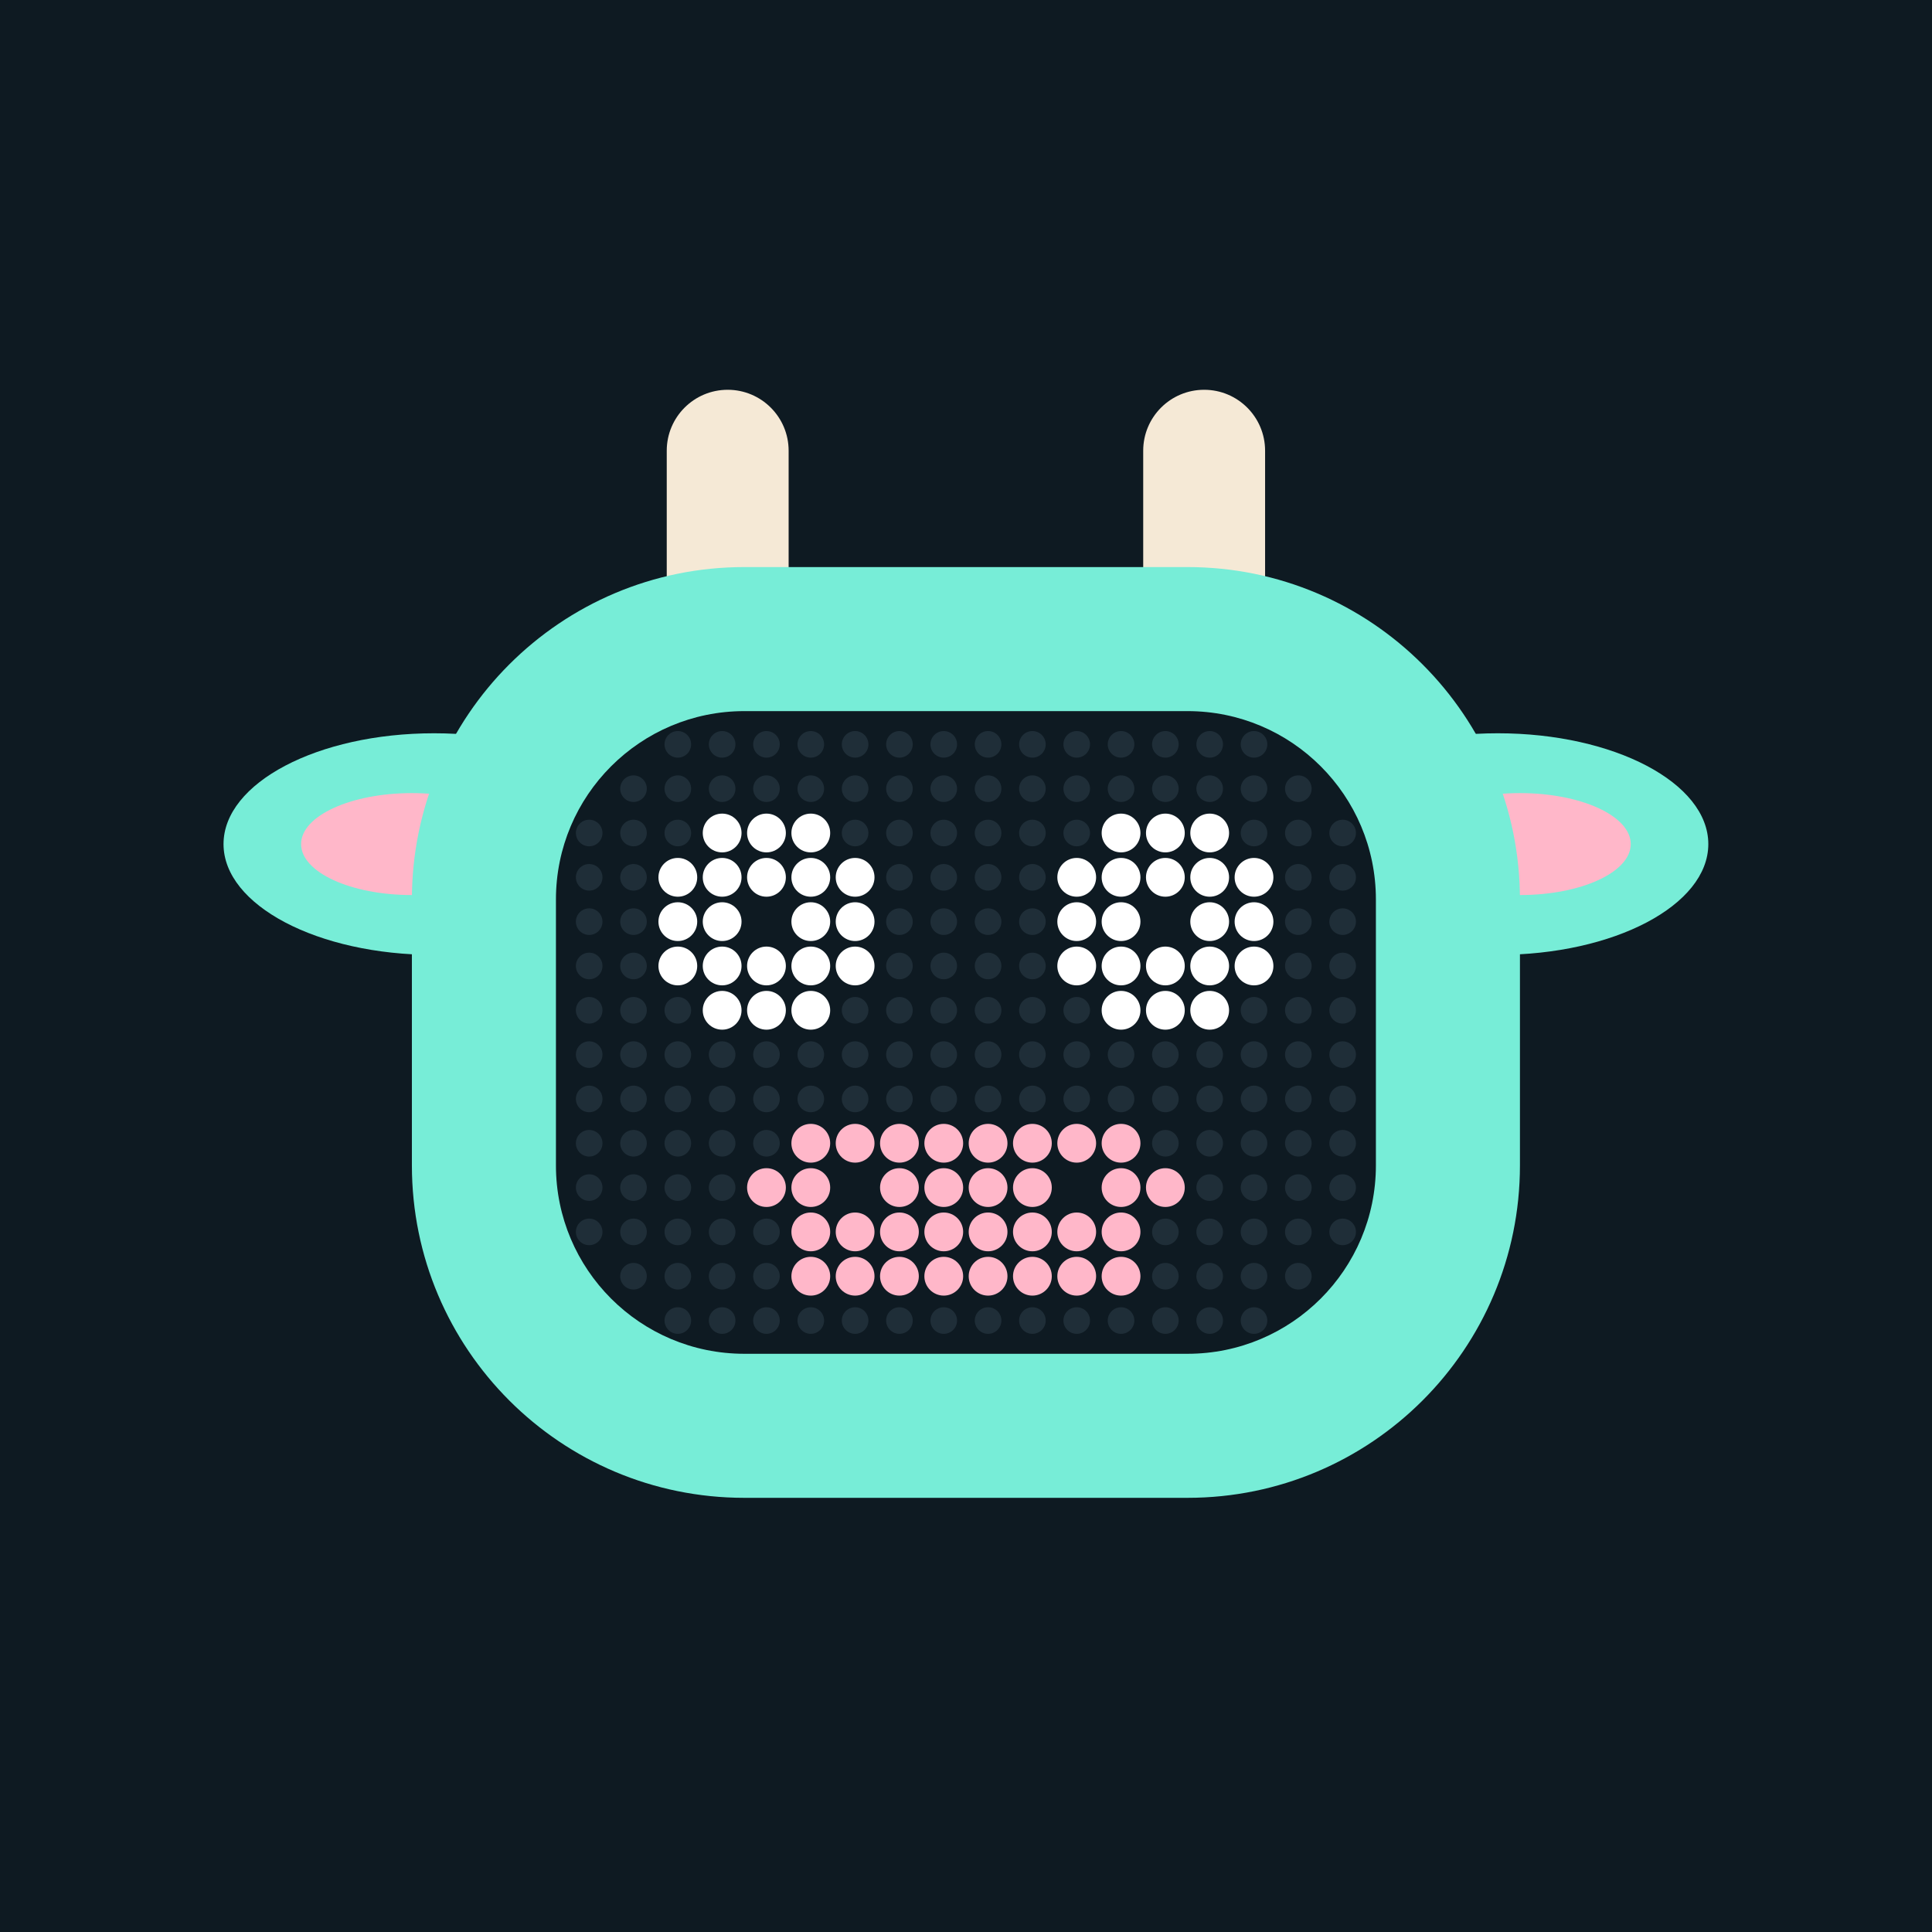
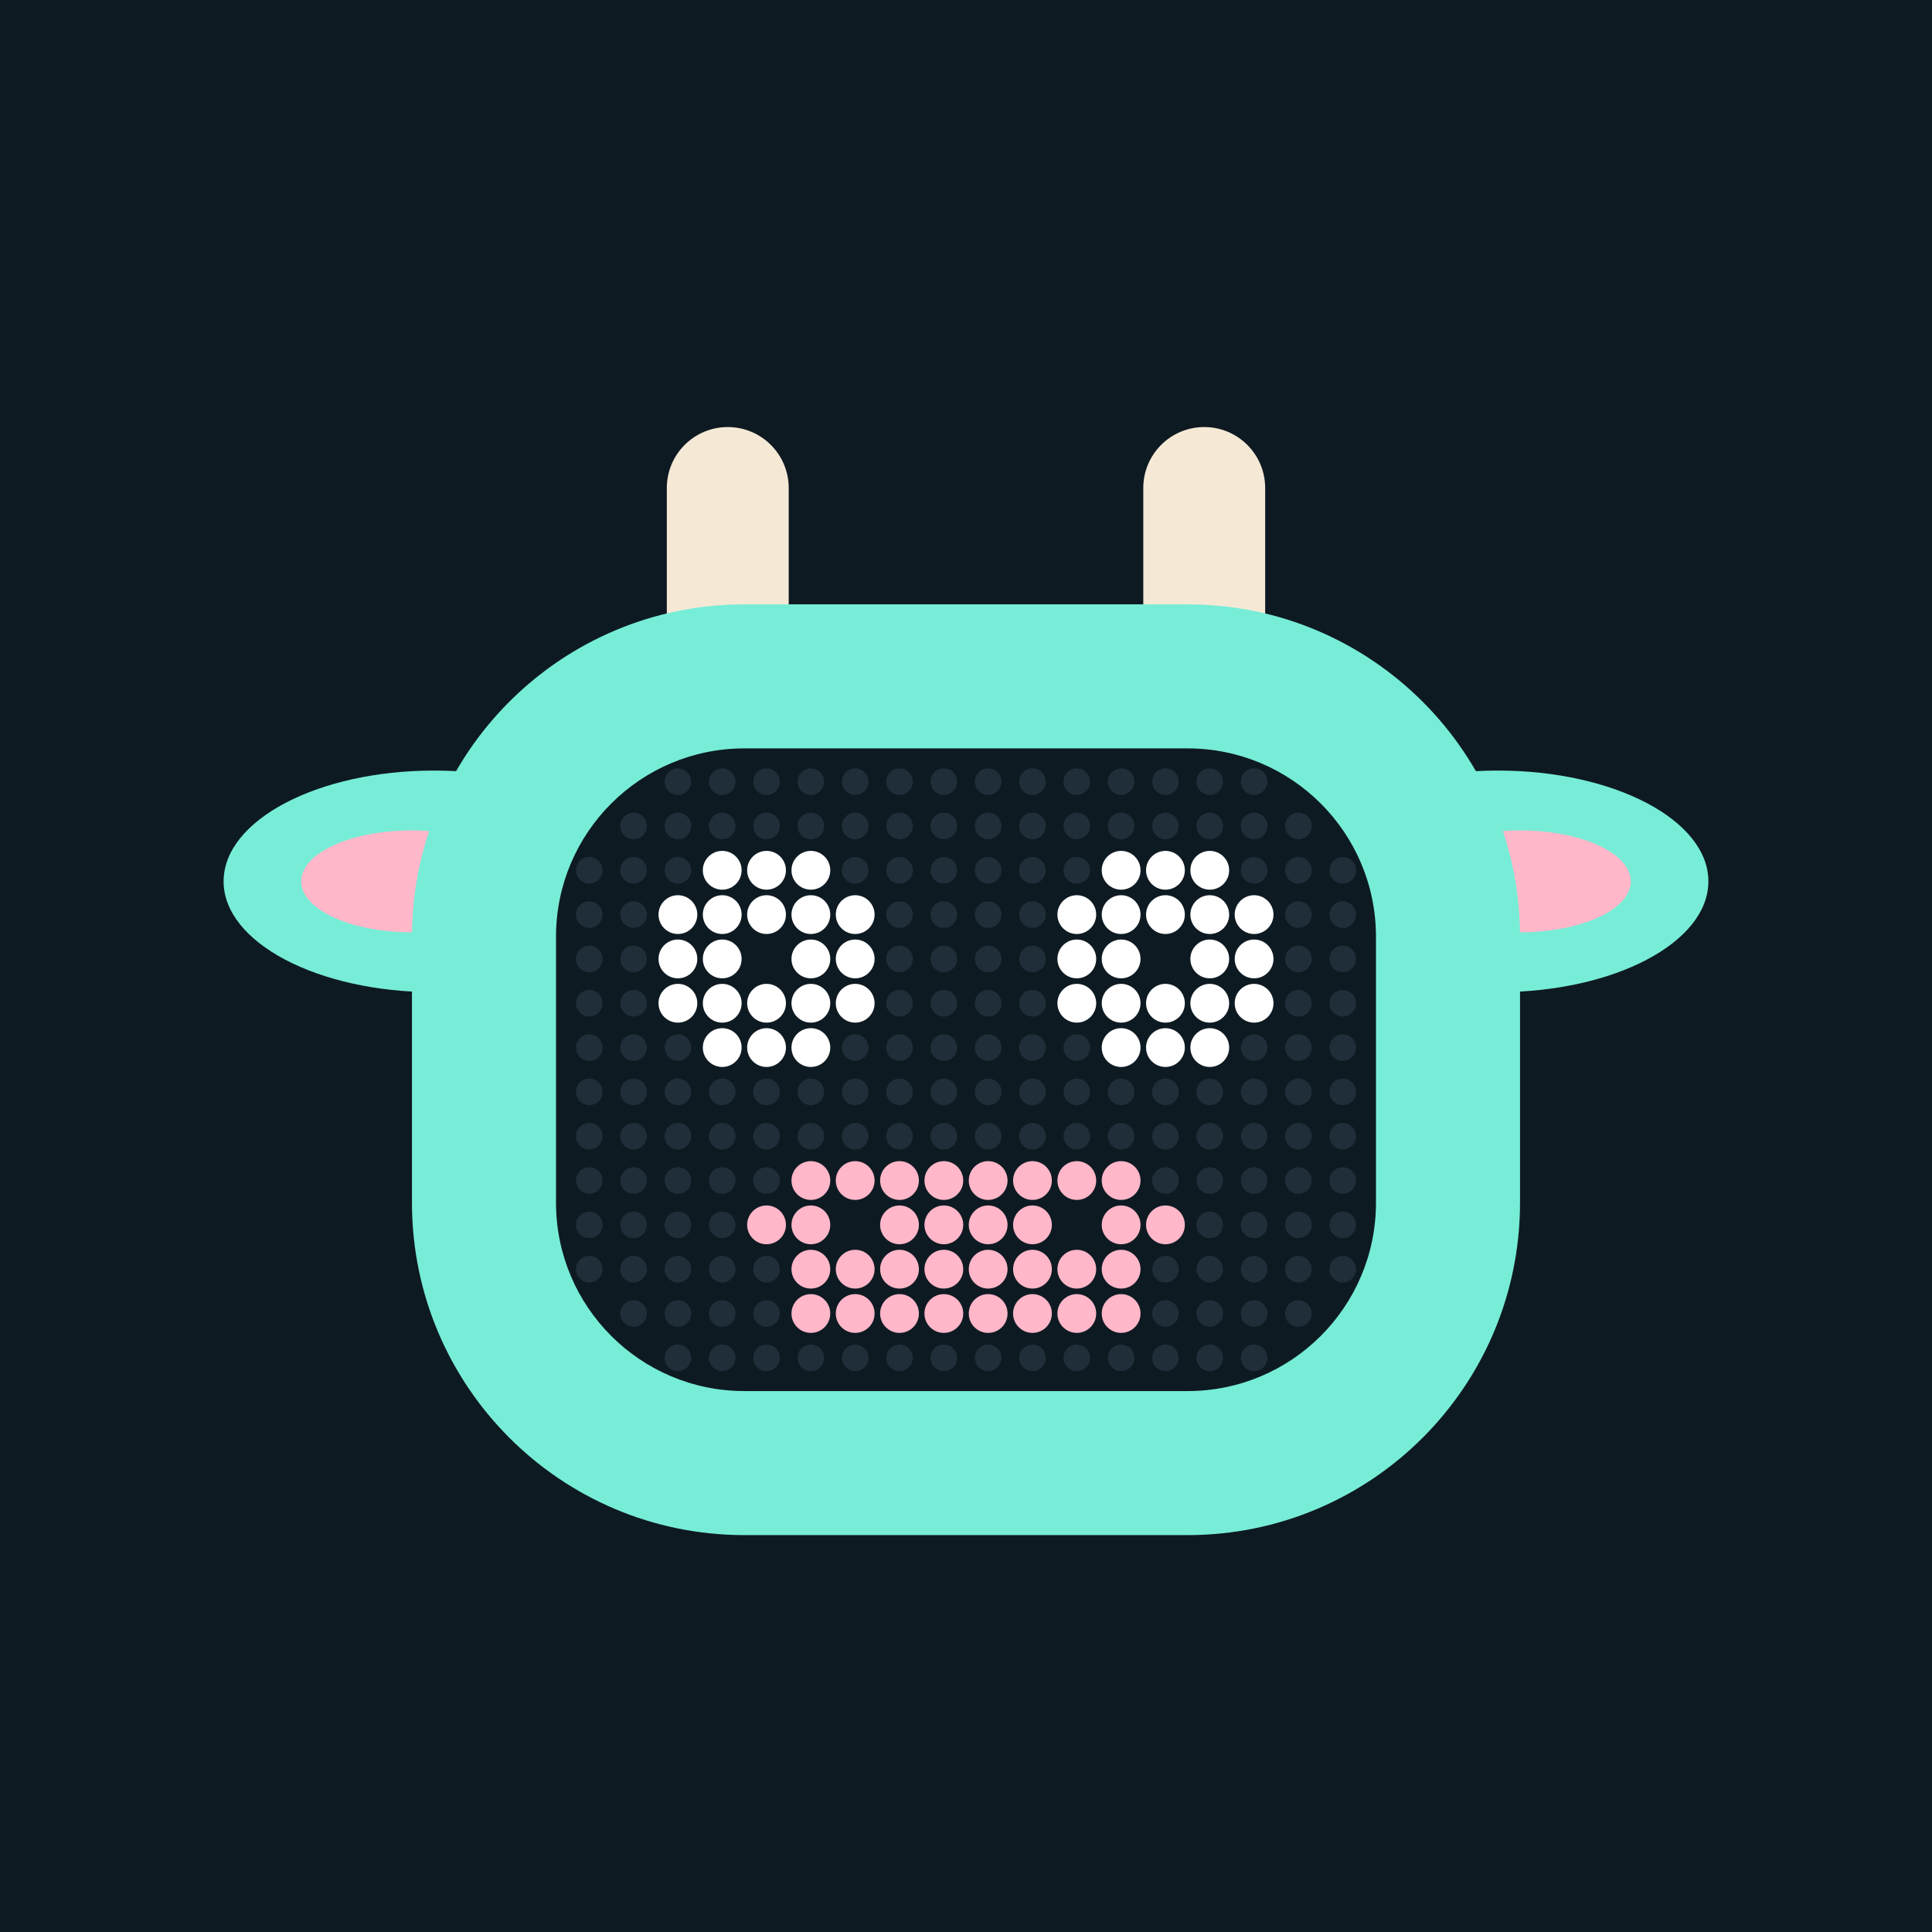
<svg xmlns="http://www.w3.org/2000/svg" viewBox="0 0 1024 1024" width="1024" height="1024">
  <rect width="1024" height="1024" fill="#0E1A22" />
-   <g transform="translate(112.6,183.1) scale(5.8729)">
+   <g transform="translate(112.64,202.86) scale(5.8729)">
    <rect x="41" y="4" width="11" height="24" rx="5.5" fill="#F5E9D6" />
    <rect x="84" y="4" width="11" height="24" rx="5.5" fill="#F5E9D6" />
    <ellipse cx="20" cy="45" rx="19" ry="10" fill="#77EDD7" />
    <ellipse cx="18" cy="45" rx="10" ry="4.6" fill="#FFB7C9" />
    <ellipse cx="116" cy="45" rx="19" ry="10" fill="#77EDD7" />
    <ellipse cx="118" cy="45" rx="10" ry="4.6" fill="#FFB7C9" />
    <rect x="18" y="20" width="100" height="84" rx="30" fill="#77EDD7" />
    <rect x="31" y="33" width="74" height="58" rx="17" fill="#0E1A22" />
    <circle cx="42" cy="36" r="1.2" fill="#1F2E38" />
    <circle cx="46" cy="36" r="1.2" fill="#1F2E38" />
    <circle cx="50" cy="36" r="1.2" fill="#1F2E38" />
    <circle cx="54" cy="36" r="1.2" fill="#1F2E38" />
    <circle cx="58" cy="36" r="1.2" fill="#1F2E38" />
    <circle cx="62" cy="36" r="1.2" fill="#1F2E38" />
    <circle cx="66" cy="36" r="1.2" fill="#1F2E38" />
    <circle cx="70" cy="36" r="1.2" fill="#1F2E38" />
    <circle cx="74" cy="36" r="1.2" fill="#1F2E38" />
    <circle cx="78" cy="36" r="1.2" fill="#1F2E38" />
    <circle cx="82" cy="36" r="1.2" fill="#1F2E38" />
    <circle cx="86" cy="36" r="1.2" fill="#1F2E38" />
    <circle cx="90" cy="36" r="1.2" fill="#1F2E38" />
    <circle cx="94" cy="36" r="1.2" fill="#1F2E38" />
    <circle cx="38" cy="40" r="1.2" fill="#1F2E38" />
    <circle cx="42" cy="40" r="1.2" fill="#1F2E38" />
    <circle cx="46" cy="40" r="1.2" fill="#1F2E38" />
    <circle cx="50" cy="40" r="1.2" fill="#1F2E38" />
    <circle cx="54" cy="40" r="1.2" fill="#1F2E38" />
    <circle cx="58" cy="40" r="1.2" fill="#1F2E38" />
    <circle cx="62" cy="40" r="1.2" fill="#1F2E38" />
    <circle cx="66" cy="40" r="1.2" fill="#1F2E38" />
    <circle cx="70" cy="40" r="1.2" fill="#1F2E38" />
    <circle cx="74" cy="40" r="1.2" fill="#1F2E38" />
    <circle cx="78" cy="40" r="1.2" fill="#1F2E38" />
    <circle cx="82" cy="40" r="1.2" fill="#1F2E38" />
    <circle cx="86" cy="40" r="1.2" fill="#1F2E38" />
    <circle cx="90" cy="40" r="1.2" fill="#1F2E38" />
    <circle cx="94" cy="40" r="1.2" fill="#1F2E38" />
    <circle cx="98" cy="40" r="1.2" fill="#1F2E38" />
    <circle cx="34" cy="44" r="1.2" fill="#1F2E38" />
    <circle cx="38" cy="44" r="1.2" fill="#1F2E38" />
    <circle cx="42" cy="44" r="1.2" fill="#1F2E38" />
    <circle cx="46" cy="44" r="1.75" fill="#FFFFFF" />
    <circle cx="50" cy="44" r="1.75" fill="#FFFFFF" />
    <circle cx="54" cy="44" r="1.75" fill="#FFFFFF" />
    <circle cx="58" cy="44" r="1.2" fill="#1F2E38" />
    <circle cx="62" cy="44" r="1.2" fill="#1F2E38" />
    <circle cx="66" cy="44" r="1.2" fill="#1F2E38" />
    <circle cx="70" cy="44" r="1.2" fill="#1F2E38" />
    <circle cx="74" cy="44" r="1.2" fill="#1F2E38" />
    <circle cx="78" cy="44" r="1.2" fill="#1F2E38" />
    <circle cx="82" cy="44" r="1.75" fill="#FFFFFF" />
    <circle cx="86" cy="44" r="1.75" fill="#FFFFFF" />
    <circle cx="90" cy="44" r="1.75" fill="#FFFFFF" />
    <circle cx="94" cy="44" r="1.2" fill="#1F2E38" />
    <circle cx="98" cy="44" r="1.2" fill="#1F2E38" />
    <circle cx="102" cy="44" r="1.2" fill="#1F2E38" />
    <circle cx="34" cy="48" r="1.2" fill="#1F2E38" />
    <circle cx="38" cy="48" r="1.2" fill="#1F2E38" />
    <circle cx="42" cy="48" r="1.75" fill="#FFFFFF" />
    <circle cx="46" cy="48" r="1.75" fill="#FFFFFF" />
    <circle cx="50" cy="48" r="1.75" fill="#FFFFFF" />
    <circle cx="54" cy="48" r="1.75" fill="#FFFFFF" />
    <circle cx="58" cy="48" r="1.75" fill="#FFFFFF" />
    <circle cx="62" cy="48" r="1.2" fill="#1F2E38" />
    <circle cx="66" cy="48" r="1.2" fill="#1F2E38" />
    <circle cx="70" cy="48" r="1.2" fill="#1F2E38" />
    <circle cx="74" cy="48" r="1.2" fill="#1F2E38" />
    <circle cx="78" cy="48" r="1.75" fill="#FFFFFF" />
    <circle cx="82" cy="48" r="1.75" fill="#FFFFFF" />
    <circle cx="86" cy="48" r="1.75" fill="#FFFFFF" />
    <circle cx="90" cy="48" r="1.75" fill="#FFFFFF" />
    <circle cx="94" cy="48" r="1.75" fill="#FFFFFF" />
    <circle cx="98" cy="48" r="1.2" fill="#1F2E38" />
    <circle cx="102" cy="48" r="1.2" fill="#1F2E38" />
    <circle cx="34" cy="52" r="1.2" fill="#1F2E38" />
    <circle cx="38" cy="52" r="1.2" fill="#1F2E38" />
    <circle cx="42" cy="52" r="1.75" fill="#FFFFFF" />
    <circle cx="46" cy="52" r="1.75" fill="#FFFFFF" />
    <circle class="pupil" cx="50" cy="52" r="1.75" fill="#0E1A22" />
    <circle cx="54" cy="52" r="1.75" fill="#FFFFFF" />
    <circle cx="58" cy="52" r="1.75" fill="#FFFFFF" />
    <circle cx="62" cy="52" r="1.2" fill="#1F2E38" />
    <circle cx="66" cy="52" r="1.2" fill="#1F2E38" />
    <circle cx="70" cy="52" r="1.2" fill="#1F2E38" />
    <circle cx="74" cy="52" r="1.2" fill="#1F2E38" />
    <circle cx="78" cy="52" r="1.75" fill="#FFFFFF" />
    <circle cx="82" cy="52" r="1.75" fill="#FFFFFF" />
    <circle class="pupil" cx="86" cy="52" r="1.75" fill="#0E1A22" />
    <circle cx="90" cy="52" r="1.75" fill="#FFFFFF" />
    <circle cx="94" cy="52" r="1.75" fill="#FFFFFF" />
    <circle cx="98" cy="52" r="1.2" fill="#1F2E38" />
    <circle cx="102" cy="52" r="1.2" fill="#1F2E38" />
    <circle cx="34" cy="56" r="1.2" fill="#1F2E38" />
    <circle cx="38" cy="56" r="1.2" fill="#1F2E38" />
    <circle cx="42" cy="56" r="1.75" fill="#FFFFFF" />
    <circle cx="46" cy="56" r="1.75" fill="#FFFFFF" />
    <circle cx="50" cy="56" r="1.75" fill="#FFFFFF" />
    <circle cx="54" cy="56" r="1.75" fill="#FFFFFF" />
    <circle cx="58" cy="56" r="1.75" fill="#FFFFFF" />
    <circle cx="62" cy="56" r="1.2" fill="#1F2E38" />
    <circle cx="66" cy="56" r="1.2" fill="#1F2E38" />
    <circle cx="70" cy="56" r="1.2" fill="#1F2E38" />
    <circle cx="74" cy="56" r="1.2" fill="#1F2E38" />
    <circle cx="78" cy="56" r="1.75" fill="#FFFFFF" />
    <circle cx="82" cy="56" r="1.75" fill="#FFFFFF" />
    <circle cx="86" cy="56" r="1.75" fill="#FFFFFF" />
    <circle cx="90" cy="56" r="1.75" fill="#FFFFFF" />
    <circle cx="94" cy="56" r="1.75" fill="#FFFFFF" />
    <circle cx="98" cy="56" r="1.2" fill="#1F2E38" />
    <circle cx="102" cy="56" r="1.2" fill="#1F2E38" />
    <circle cx="34" cy="60" r="1.2" fill="#1F2E38" />
    <circle cx="38" cy="60" r="1.2" fill="#1F2E38" />
    <circle cx="42" cy="60" r="1.2" fill="#1F2E38" />
    <circle cx="46" cy="60" r="1.75" fill="#FFFFFF" />
    <circle cx="50" cy="60" r="1.75" fill="#FFFFFF" />
    <circle cx="54" cy="60" r="1.75" fill="#FFFFFF" />
    <circle cx="58" cy="60" r="1.2" fill="#1F2E38" />
    <circle cx="62" cy="60" r="1.2" fill="#1F2E38" />
    <circle cx="66" cy="60" r="1.2" fill="#1F2E38" />
    <circle cx="70" cy="60" r="1.2" fill="#1F2E38" />
    <circle cx="74" cy="60" r="1.2" fill="#1F2E38" />
    <circle cx="78" cy="60" r="1.2" fill="#1F2E38" />
    <circle cx="82" cy="60" r="1.75" fill="#FFFFFF" />
    <circle cx="86" cy="60" r="1.75" fill="#FFFFFF" />
    <circle cx="90" cy="60" r="1.75" fill="#FFFFFF" />
    <circle cx="94" cy="60" r="1.2" fill="#1F2E38" />
    <circle cx="98" cy="60" r="1.2" fill="#1F2E38" />
    <circle cx="102" cy="60" r="1.2" fill="#1F2E38" />
    <circle cx="34" cy="64" r="1.2" fill="#1F2E38" />
    <circle cx="38" cy="64" r="1.2" fill="#1F2E38" />
    <circle cx="42" cy="64" r="1.2" fill="#1F2E38" />
    <circle cx="46" cy="64" r="1.2" fill="#1F2E38" />
    <circle cx="50" cy="64" r="1.2" fill="#1F2E38" />
    <circle cx="54" cy="64" r="1.2" fill="#1F2E38" />
    <circle cx="58" cy="64" r="1.2" fill="#1F2E38" />
    <circle cx="62" cy="64" r="1.2" fill="#1F2E38" />
    <circle cx="66" cy="64" r="1.2" fill="#1F2E38" />
    <circle cx="70" cy="64" r="1.2" fill="#1F2E38" />
    <circle cx="74" cy="64" r="1.2" fill="#1F2E38" />
    <circle cx="78" cy="64" r="1.2" fill="#1F2E38" />
    <circle cx="82" cy="64" r="1.2" fill="#1F2E38" />
    <circle cx="86" cy="64" r="1.2" fill="#1F2E38" />
    <circle cx="90" cy="64" r="1.2" fill="#1F2E38" />
    <circle cx="94" cy="64" r="1.2" fill="#1F2E38" />
    <circle cx="98" cy="64" r="1.2" fill="#1F2E38" />
    <circle cx="102" cy="64" r="1.2" fill="#1F2E38" />
    <circle cx="34" cy="68" r="1.2" fill="#1F2E38" />
    <circle cx="38" cy="68" r="1.2" fill="#1F2E38" />
    <circle cx="42" cy="68" r="1.2" fill="#1F2E38" />
    <circle cx="46" cy="68" r="1.2" fill="#1F2E38" />
    <circle cx="50" cy="68" r="1.2" fill="#1F2E38" />
    <circle cx="54" cy="68" r="1.2" fill="#1F2E38" />
    <circle cx="58" cy="68" r="1.2" fill="#1F2E38" />
    <circle cx="62" cy="68" r="1.2" fill="#1F2E38" />
    <circle cx="66" cy="68" r="1.2" fill="#1F2E38" />
    <circle cx="70" cy="68" r="1.2" fill="#1F2E38" />
    <circle cx="74" cy="68" r="1.2" fill="#1F2E38" />
    <circle cx="78" cy="68" r="1.2" fill="#1F2E38" />
    <circle cx="82" cy="68" r="1.2" fill="#1F2E38" />
    <circle cx="86" cy="68" r="1.2" fill="#1F2E38" />
    <circle cx="90" cy="68" r="1.2" fill="#1F2E38" />
    <circle cx="94" cy="68" r="1.2" fill="#1F2E38" />
    <circle cx="98" cy="68" r="1.2" fill="#1F2E38" />
    <circle cx="102" cy="68" r="1.2" fill="#1F2E38" />
    <circle cx="34" cy="72" r="1.2" fill="#1F2E38" />
    <circle cx="38" cy="72" r="1.2" fill="#1F2E38" />
    <circle cx="42" cy="72" r="1.2" fill="#1F2E38" />
    <circle cx="46" cy="72" r="1.2" fill="#1F2E38" />
    <circle cx="50" cy="72" r="1.2" fill="#1F2E38" />
    <circle cx="54" cy="72" r="1.75" fill="#FFB7C9" />
    <circle cx="58" cy="72" r="1.75" fill="#FFB7C9" />
    <circle cx="62" cy="72" r="1.75" fill="#FFB7C9" />
    <circle cx="66" cy="72" r="1.75" fill="#FFB7C9" />
    <circle cx="70" cy="72" r="1.75" fill="#FFB7C9" />
    <circle cx="74" cy="72" r="1.75" fill="#FFB7C9" />
    <circle cx="78" cy="72" r="1.75" fill="#FFB7C9" />
    <circle cx="82" cy="72" r="1.75" fill="#FFB7C9" />
    <circle cx="86" cy="72" r="1.2" fill="#1F2E38" />
    <circle cx="90" cy="72" r="1.2" fill="#1F2E38" />
    <circle cx="94" cy="72" r="1.2" fill="#1F2E38" />
    <circle cx="98" cy="72" r="1.2" fill="#1F2E38" />
    <circle cx="102" cy="72" r="1.2" fill="#1F2E38" />
    <circle cx="34" cy="76" r="1.2" fill="#1F2E38" />
    <circle cx="38" cy="76" r="1.2" fill="#1F2E38" />
    <circle cx="42" cy="76" r="1.2" fill="#1F2E38" />
    <circle cx="46" cy="76" r="1.2" fill="#1F2E38" />
    <circle cx="50" cy="76" r="1.75" fill="#FFB7C9" />
    <circle cx="54" cy="76" r="1.75" fill="#FFB7C9" />
    <circle class="nostril" cx="58" cy="76" r="1.75" fill="#0E1A22" />
    <circle cx="62" cy="76" r="1.75" fill="#FFB7C9" />
    <circle cx="66" cy="76" r="1.75" fill="#FFB7C9" />
    <circle cx="70" cy="76" r="1.75" fill="#FFB7C9" />
    <circle cx="74" cy="76" r="1.75" fill="#FFB7C9" />
    <circle class="nostril" cx="78" cy="76" r="1.75" fill="#0E1A22" />
    <circle cx="82" cy="76" r="1.75" fill="#FFB7C9" />
    <circle cx="86" cy="76" r="1.75" fill="#FFB7C9" />
    <circle cx="90" cy="76" r="1.2" fill="#1F2E38" />
    <circle cx="94" cy="76" r="1.2" fill="#1F2E38" />
    <circle cx="98" cy="76" r="1.2" fill="#1F2E38" />
    <circle cx="102" cy="76" r="1.2" fill="#1F2E38" />
    <circle cx="34" cy="80" r="1.2" fill="#1F2E38" />
    <circle cx="38" cy="80" r="1.2" fill="#1F2E38" />
    <circle cx="42" cy="80" r="1.2" fill="#1F2E38" />
    <circle cx="46" cy="80" r="1.2" fill="#1F2E38" />
    <circle cx="50" cy="80" r="1.2" fill="#1F2E38" />
    <circle cx="54" cy="80" r="1.75" fill="#FFB7C9" />
    <circle cx="58" cy="80" r="1.75" fill="#FFB7C9" />
    <circle cx="62" cy="80" r="1.75" fill="#FFB7C9" />
    <circle cx="66" cy="80" r="1.75" fill="#FFB7C9" />
    <circle cx="70" cy="80" r="1.75" fill="#FFB7C9" />
    <circle cx="74" cy="80" r="1.75" fill="#FFB7C9" />
    <circle cx="78" cy="80" r="1.75" fill="#FFB7C9" />
    <circle cx="82" cy="80" r="1.75" fill="#FFB7C9" />
    <circle cx="86" cy="80" r="1.2" fill="#1F2E38" />
    <circle cx="90" cy="80" r="1.2" fill="#1F2E38" />
    <circle cx="94" cy="80" r="1.2" fill="#1F2E38" />
    <circle cx="98" cy="80" r="1.2" fill="#1F2E38" />
    <circle cx="102" cy="80" r="1.2" fill="#1F2E38" />
    <circle cx="38" cy="84" r="1.2" fill="#1F2E38" />
    <circle cx="42" cy="84" r="1.2" fill="#1F2E38" />
    <circle cx="46" cy="84" r="1.2" fill="#1F2E38" />
    <circle cx="50" cy="84" r="1.2" fill="#1F2E38" />
    <circle cx="54" cy="84" r="1.75" fill="#FFB7C9" />
    <circle cx="58" cy="84" r="1.75" fill="#FFB7C9" />
    <circle cx="62" cy="84" r="1.75" fill="#FFB7C9" />
    <circle cx="66" cy="84" r="1.75" fill="#FFB7C9" />
    <circle cx="70" cy="84" r="1.75" fill="#FFB7C9" />
    <circle cx="74" cy="84" r="1.75" fill="#FFB7C9" />
    <circle cx="78" cy="84" r="1.75" fill="#FFB7C9" />
    <circle cx="82" cy="84" r="1.75" fill="#FFB7C9" />
    <circle cx="86" cy="84" r="1.2" fill="#1F2E38" />
    <circle cx="90" cy="84" r="1.2" fill="#1F2E38" />
    <circle cx="94" cy="84" r="1.2" fill="#1F2E38" />
    <circle cx="98" cy="84" r="1.2" fill="#1F2E38" />
    <circle cx="42" cy="88" r="1.2" fill="#1F2E38" />
    <circle cx="46" cy="88" r="1.2" fill="#1F2E38" />
    <circle cx="50" cy="88" r="1.2" fill="#1F2E38" />
    <circle cx="54" cy="88" r="1.2" fill="#1F2E38" />
    <circle cx="58" cy="88" r="1.2" fill="#1F2E38" />
    <circle cx="62" cy="88" r="1.2" fill="#1F2E38" />
    <circle cx="66" cy="88" r="1.2" fill="#1F2E38" />
    <circle cx="70" cy="88" r="1.2" fill="#1F2E38" />
    <circle cx="74" cy="88" r="1.2" fill="#1F2E38" />
    <circle cx="78" cy="88" r="1.2" fill="#1F2E38" />
    <circle cx="82" cy="88" r="1.2" fill="#1F2E38" />
    <circle cx="86" cy="88" r="1.2" fill="#1F2E38" />
    <circle cx="90" cy="88" r="1.2" fill="#1F2E38" />
    <circle cx="94" cy="88" r="1.2" fill="#1F2E38" />
  </g>
</svg>
